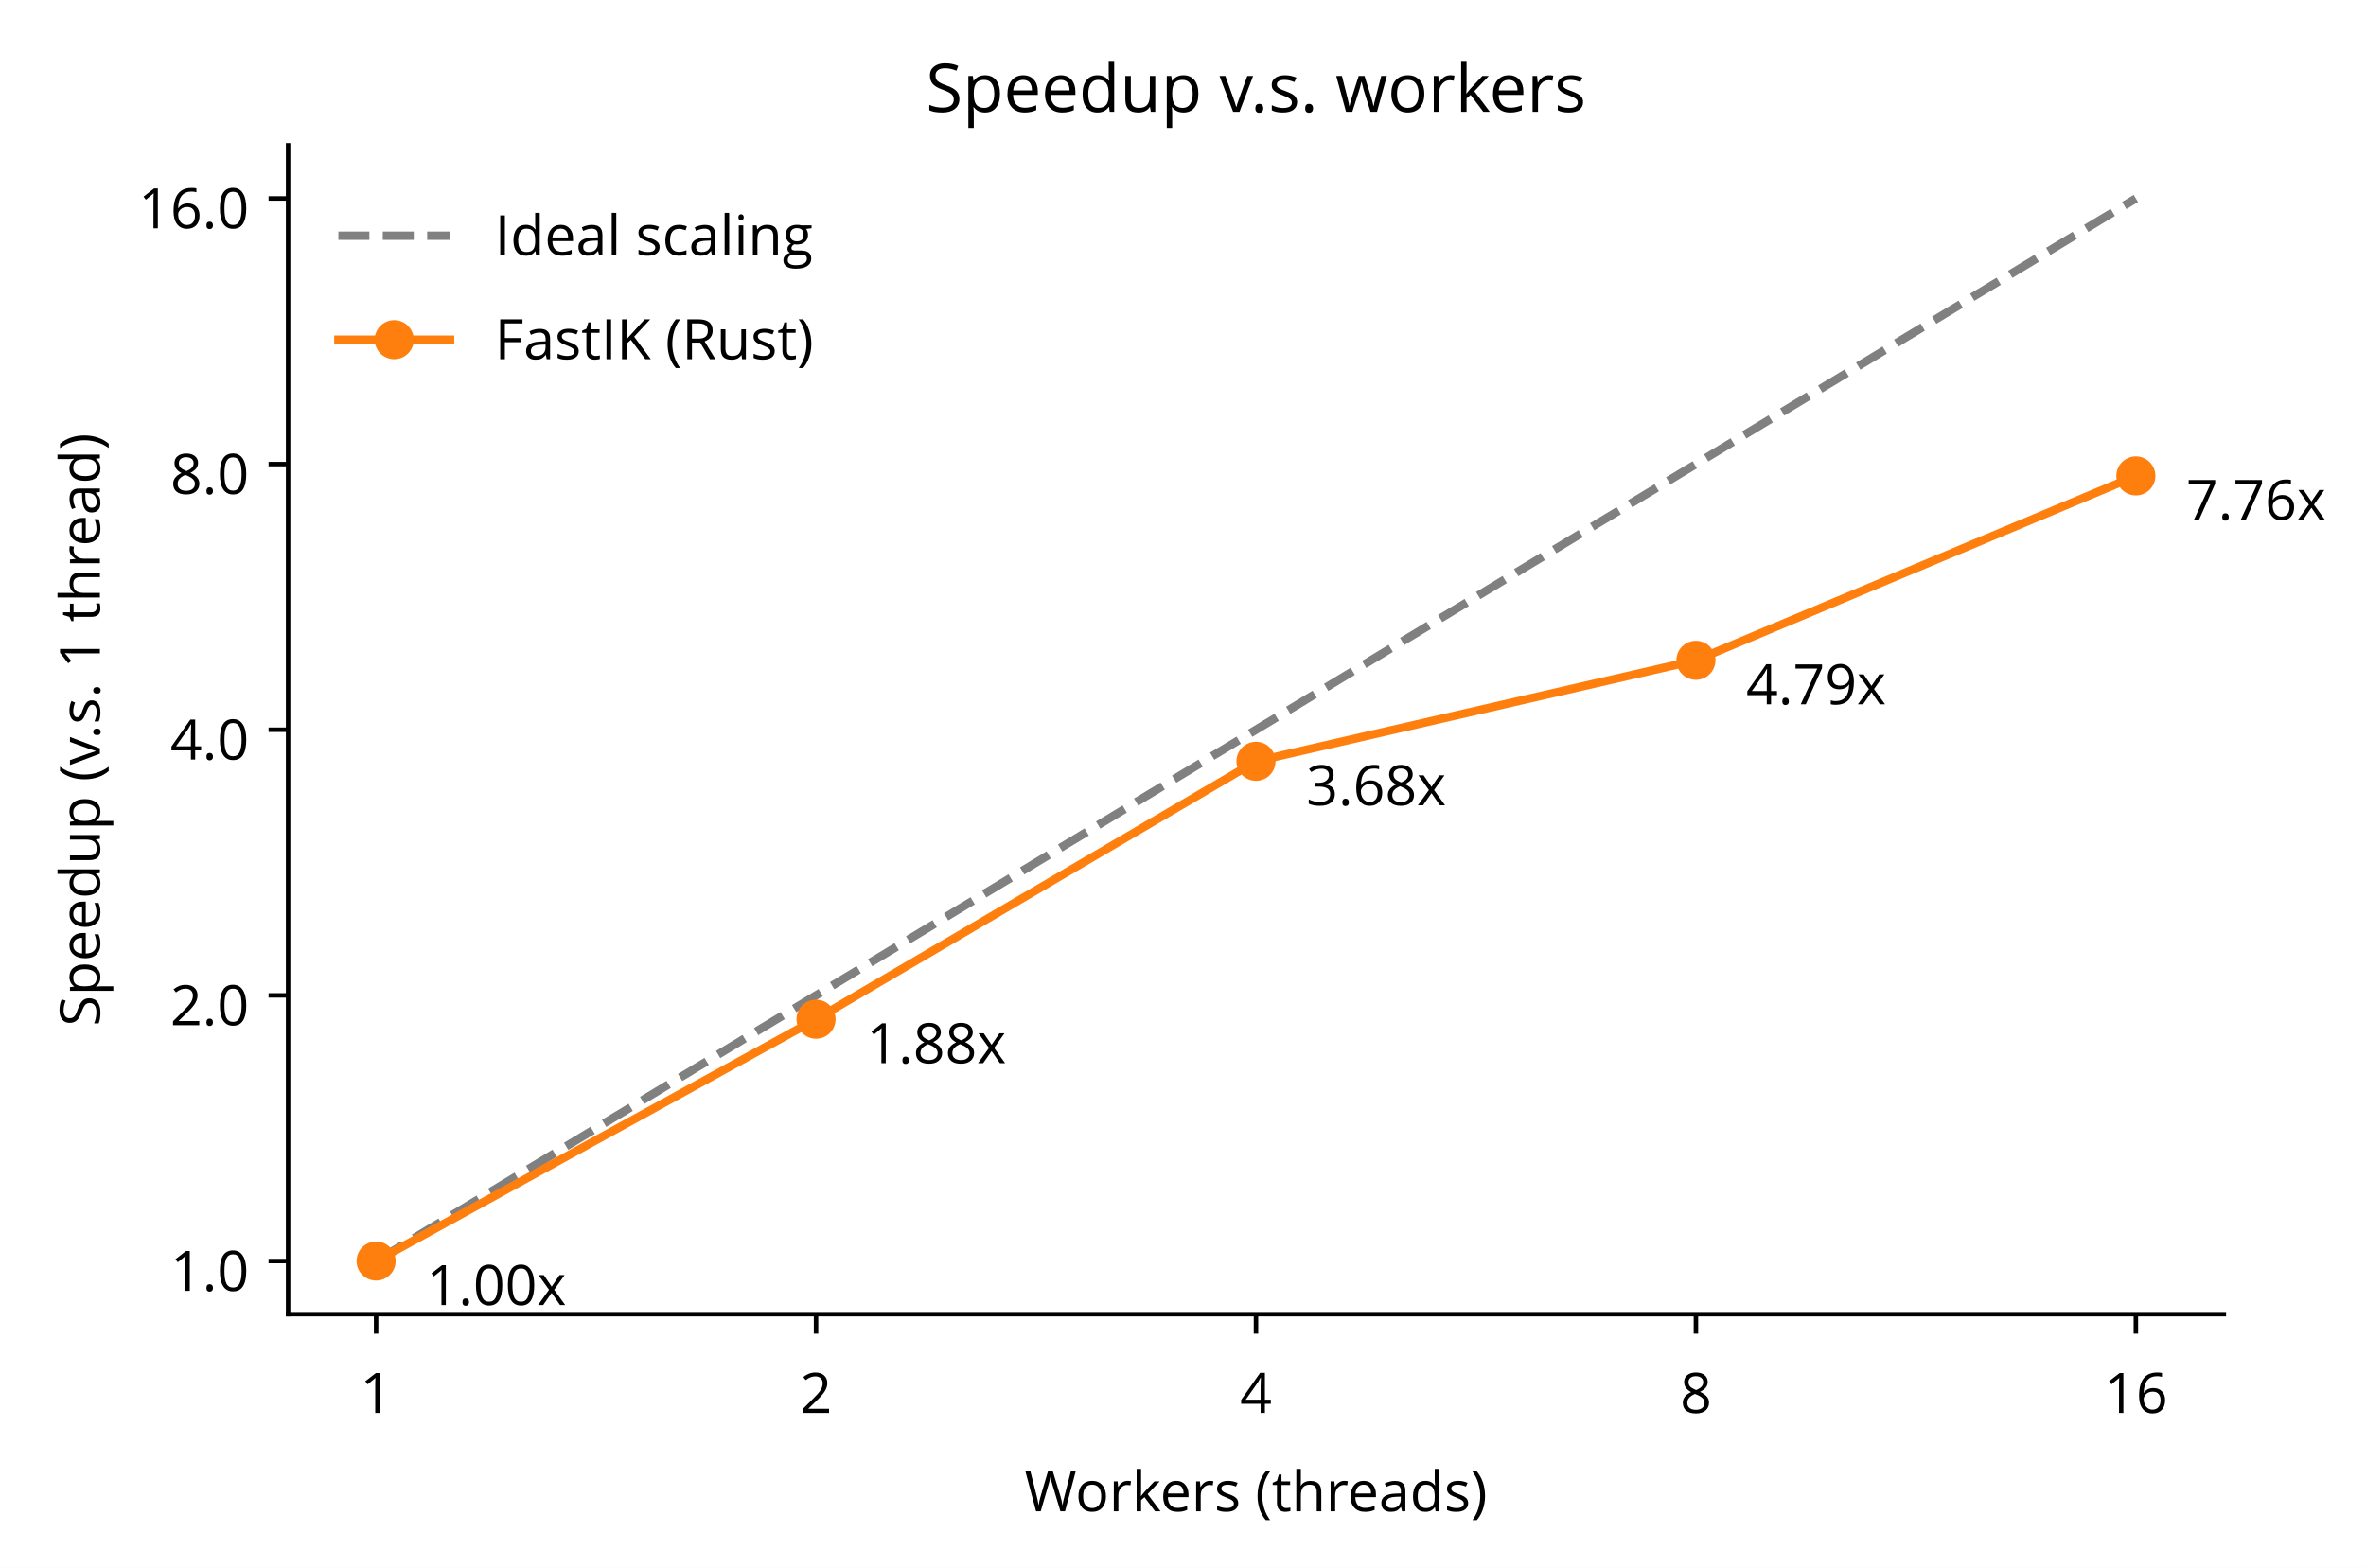
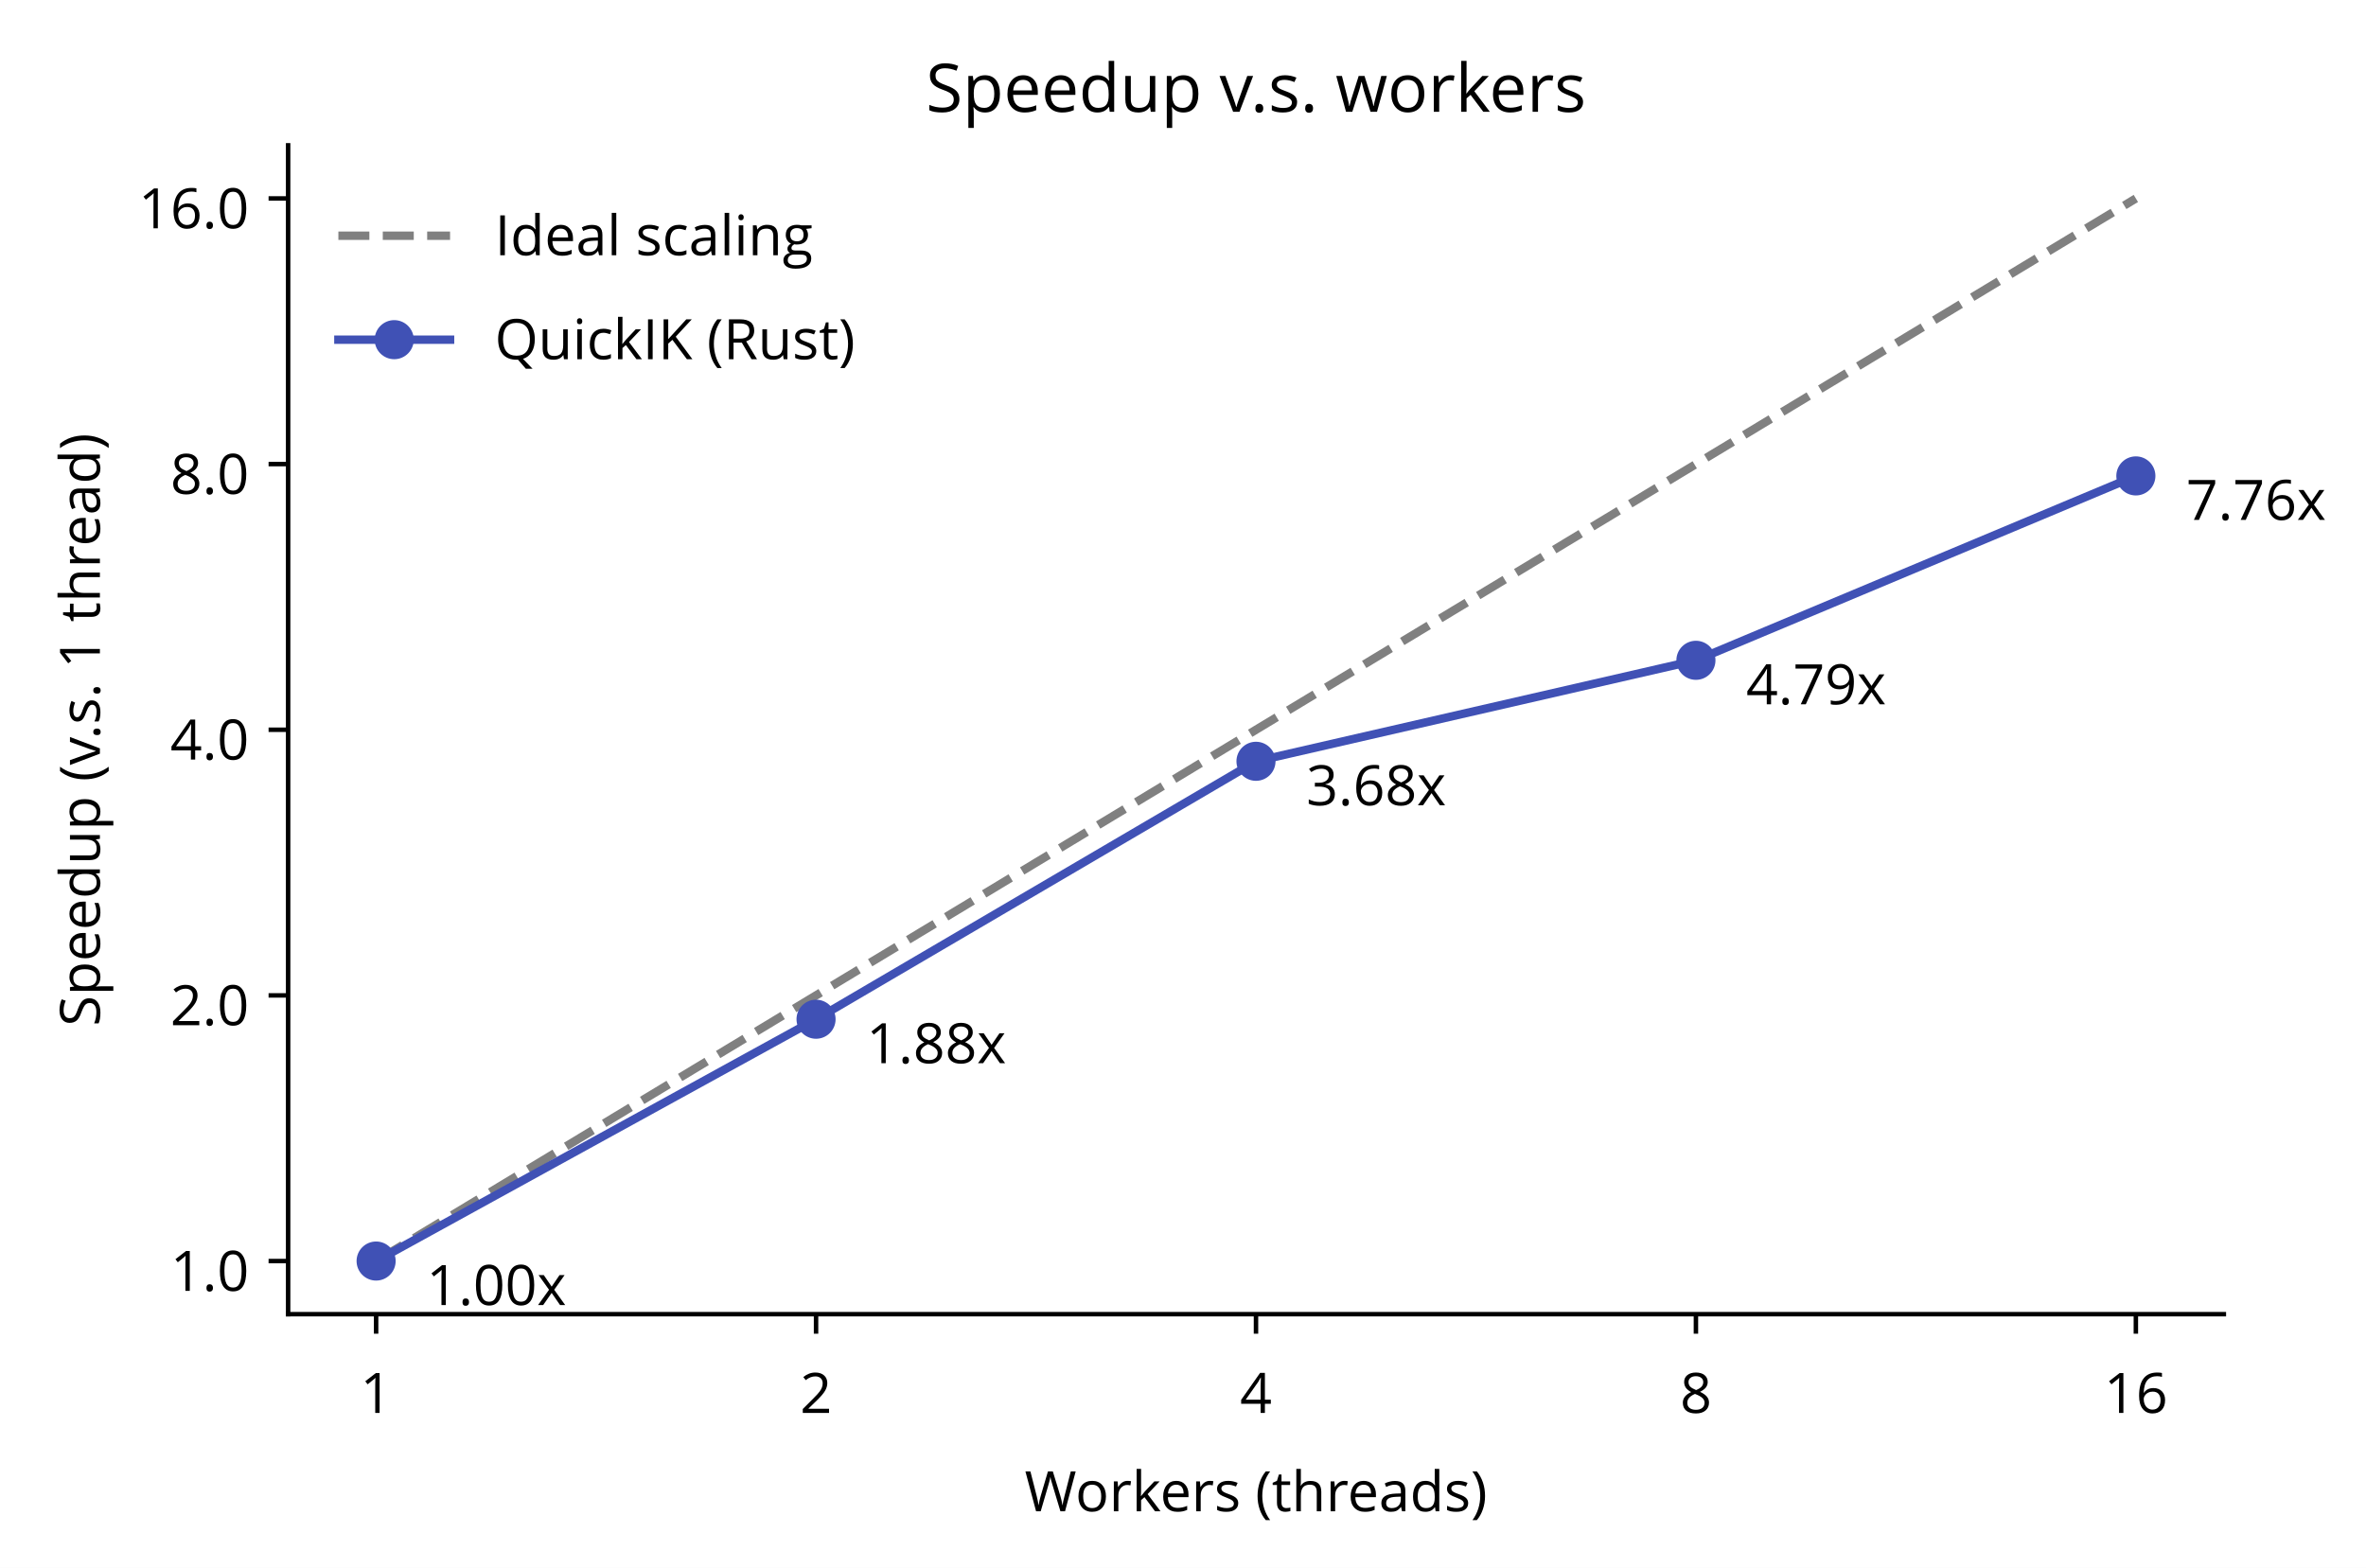
<svg xmlns="http://www.w3.org/2000/svg" xmlns:xlink="http://www.w3.org/1999/xlink" width="423.692pt" height="280.8pt" viewBox="0 0 423.692 280.8" version="1.1">
  <defs>
    <style type="text/css">*{stroke-linejoin: round; stroke-linecap: butt}</style>
  </defs>
  <g id="figure_1">
    <g id="patch_1">
      <path d="M -0 280.8  L 423.692 280.8  L 423.692 0  L -0 0  z " style="fill: #ffffff" />
    </g>
    <g id="axes_1">
      <g id="patch_2">
        <path d="M 51.596 235.364  L 398.236 235.364  L 398.236 26.026  L 51.596 26.026  z " style="fill: #ffffff" />
      </g>
      <g id="matplotlib.axis_1">
        <g id="xtick_1">
          <g id="line2d_1">
            <defs>
-               <path id="m2e63bc0503" d="M 0 0  L 0 3.5  " style="stroke: #000000; stroke-width: 0.8" />
+               <path id="mb1e1d4a269" d="M 0 0  L 0 3.5  " style="stroke: #000000; stroke-width: 0.8" />
            </defs>
            <g>
-               <use xlink:href="#m2e63bc0503" x="67.353" y="235.364" style="stroke: #000000; stroke-width: 0.8" />
+               <use xlink:href="#mb1e1d4a269" x="67.353" y="235.364" style="stroke: #000000; stroke-width: 0.8" />
            </g>
          </g>
          <g id="text_1">
            <text style="font-size: 10px; font-family: 'Open Sans', '-apple-system', 'BlinkMacSystemFont', 'Helvetica', 'Arial', 'DejaVu Sans', 'Bitstream Vera Sans', 'Computer Modern Sans Serif', 'Lucida Grande', 'Verdana', 'Geneva', 'Lucid', 'Avant Garde', sans-serif; text-anchor: middle" x="67.353" y="253.052" transform="rotate(-0 67.35265 253.0521)">1</text>
          </g>
        </g>
        <g id="xtick_2">
          <g id="line2d_2">
            <g>
-               <use xlink:href="#m2e63bc0503" x="146.134" y="235.364" style="stroke: #000000; stroke-width: 0.8" />
+               <use xlink:href="#mb1e1d4a269" x="146.134" y="235.364" style="stroke: #000000; stroke-width: 0.8" />
            </g>
          </g>
          <g id="text_2">
            <text style="font-size: 10px; font-family: 'Open Sans', '-apple-system', 'BlinkMacSystemFont', 'Helvetica', 'Arial', 'DejaVu Sans', 'Bitstream Vera Sans', 'Computer Modern Sans Serif', 'Lucida Grande', 'Verdana', 'Geneva', 'Lucid', 'Avant Garde', sans-serif; text-anchor: middle" x="146.134" y="253.052" transform="rotate(-0 146.1345 253.0521)">2</text>
          </g>
        </g>
        <g id="xtick_3">
          <g id="line2d_3">
            <g>
-               <use xlink:href="#m2e63bc0503" x="224.916" y="235.364" style="stroke: #000000; stroke-width: 0.8" />
+               <use xlink:href="#mb1e1d4a269" x="224.916" y="235.364" style="stroke: #000000; stroke-width: 0.8" />
            </g>
          </g>
          <g id="text_3">
            <text style="font-size: 10px; font-family: 'Open Sans', '-apple-system', 'BlinkMacSystemFont', 'Helvetica', 'Arial', 'DejaVu Sans', 'Bitstream Vera Sans', 'Computer Modern Sans Serif', 'Lucida Grande', 'Verdana', 'Geneva', 'Lucid', 'Avant Garde', sans-serif; text-anchor: middle" x="224.916" y="253.052" transform="rotate(-0 224.9163 253.0521)">4</text>
          </g>
        </g>
        <g id="xtick_4">
          <g id="line2d_4">
            <g>
-               <use xlink:href="#m2e63bc0503" x="303.698" y="235.364" style="stroke: #000000; stroke-width: 0.8" />
+               <use xlink:href="#mb1e1d4a269" x="303.698" y="235.364" style="stroke: #000000; stroke-width: 0.8" />
            </g>
          </g>
          <g id="text_4">
            <text style="font-size: 10px; font-family: 'Open Sans', '-apple-system', 'BlinkMacSystemFont', 'Helvetica', 'Arial', 'DejaVu Sans', 'Bitstream Vera Sans', 'Computer Modern Sans Serif', 'Lucida Grande', 'Verdana', 'Geneva', 'Lucid', 'Avant Garde', sans-serif; text-anchor: middle" x="303.698" y="253.052" transform="rotate(-0 303.6981 253.0521)">8</text>
          </g>
        </g>
        <g id="xtick_5">
          <g id="line2d_5">
            <g>
-               <use xlink:href="#m2e63bc0503" x="382.48" y="235.364" style="stroke: #000000; stroke-width: 0.8" />
+               <use xlink:href="#mb1e1d4a269" x="382.48" y="235.364" style="stroke: #000000; stroke-width: 0.8" />
            </g>
          </g>
          <g id="text_5">
            <text style="font-size: 10px; font-family: 'Open Sans', '-apple-system', 'BlinkMacSystemFont', 'Helvetica', 'Arial', 'DejaVu Sans', 'Bitstream Vera Sans', 'Computer Modern Sans Serif', 'Lucida Grande', 'Verdana', 'Geneva', 'Lucid', 'Avant Garde', sans-serif; text-anchor: middle" x="382.48" y="253.052" transform="rotate(-0 382.4799 253.0521)">16</text>
          </g>
        </g>
        <g id="text_6">
          <text style="font-size: 10px; font-family: 'Open Sans', '-apple-system', 'BlinkMacSystemFont', 'Helvetica', 'Arial', 'DejaVu Sans', 'Bitstream Vera Sans', 'Computer Modern Sans Serif', 'Lucida Grande', 'Verdana', 'Geneva', 'Lucid', 'Avant Garde', sans-serif; text-anchor: middle" x="224.916" y="270.67" transform="rotate(-0 224.9163 270.6703)">Workers (threads)</text>
        </g>
      </g>
      <g id="matplotlib.axis_2">
        <g id="ytick_1">
          <g id="line2d_6">
            <defs>
-               <path id="m25751f1453" d="M 0 0  L -3.5 0  " style="stroke: #000000; stroke-width: 0.8" />
+               <path id="mdce9b81cbf" d="M 0 0  L -3.5 0  " style="stroke: #000000; stroke-width: 0.8" />
            </defs>
            <g>
-               <use xlink:href="#m25751f1453" x="51.596" y="225.848" style="stroke: #000000; stroke-width: 0.8" />
+               <use xlink:href="#mdce9b81cbf" x="51.596" y="225.848" style="stroke: #000000; stroke-width: 0.8" />
            </g>
          </g>
          <g id="text_7">
            <text style="font-size: 10px; font-family: 'Open Sans', '-apple-system', 'BlinkMacSystemFont', 'Helvetica', 'Arial', 'DejaVu Sans', 'Bitstream Vera Sans', 'Computer Modern Sans Serif', 'Lucida Grande', 'Verdana', 'Geneva', 'Lucid', 'Avant Garde', sans-serif; text-anchor: end" x="44.596" y="231.193" transform="rotate(-0 44.59629 231.1926)">1.0</text>
          </g>
        </g>
        <g id="ytick_2">
          <g id="line2d_7">
            <g>
-               <use xlink:href="#m25751f1453" x="51.596" y="178.272" style="stroke: #000000; stroke-width: 0.8" />
+               <use xlink:href="#mdce9b81cbf" x="51.596" y="178.272" style="stroke: #000000; stroke-width: 0.8" />
            </g>
          </g>
          <g id="text_8">
            <text style="font-size: 10px; font-family: 'Open Sans', '-apple-system', 'BlinkMacSystemFont', 'Helvetica', 'Arial', 'DejaVu Sans', 'Bitstream Vera Sans', 'Computer Modern Sans Serif', 'Lucida Grande', 'Verdana', 'Geneva', 'Lucid', 'Avant Garde', sans-serif; text-anchor: end" x="44.596" y="183.616" transform="rotate(-0 44.59629 183.6159)">2.0</text>
          </g>
        </g>
        <g id="ytick_3">
          <g id="line2d_8">
            <g>
-               <use xlink:href="#m25751f1453" x="51.596" y="130.695" style="stroke: #000000; stroke-width: 0.8" />
+               <use xlink:href="#mdce9b81cbf" x="51.596" y="130.695" style="stroke: #000000; stroke-width: 0.8" />
            </g>
          </g>
          <g id="text_9">
            <text style="font-size: 10px; font-family: 'Open Sans', '-apple-system', 'BlinkMacSystemFont', 'Helvetica', 'Arial', 'DejaVu Sans', 'Bitstream Vera Sans', 'Computer Modern Sans Serif', 'Lucida Grande', 'Verdana', 'Geneva', 'Lucid', 'Avant Garde', sans-serif; text-anchor: end" x="44.596" y="136.039" transform="rotate(-0 44.59629 136.0392)">4.0</text>
          </g>
        </g>
        <g id="ytick_4">
          <g id="line2d_9">
            <g>
-               <use xlink:href="#m25751f1453" x="51.596" y="83.118" style="stroke: #000000; stroke-width: 0.8" />
+               <use xlink:href="#mdce9b81cbf" x="51.596" y="83.118" style="stroke: #000000; stroke-width: 0.8" />
            </g>
          </g>
          <g id="text_10">
            <text style="font-size: 10px; font-family: 'Open Sans', '-apple-system', 'BlinkMacSystemFont', 'Helvetica', 'Arial', 'DejaVu Sans', 'Bitstream Vera Sans', 'Computer Modern Sans Serif', 'Lucida Grande', 'Verdana', 'Geneva', 'Lucid', 'Avant Garde', sans-serif; text-anchor: end" x="44.596" y="88.462" transform="rotate(-0 44.59629 88.46246)">8.0</text>
          </g>
        </g>
        <g id="ytick_5">
          <g id="line2d_10">
            <g>
-               <use xlink:href="#m25751f1453" x="51.596" y="35.542" style="stroke: #000000; stroke-width: 0.8" />
+               <use xlink:href="#mdce9b81cbf" x="51.596" y="35.542" style="stroke: #000000; stroke-width: 0.8" />
            </g>
          </g>
          <g id="text_11">
            <text style="font-size: 10px; font-family: 'Open Sans', '-apple-system', 'BlinkMacSystemFont', 'Helvetica', 'Arial', 'DejaVu Sans', 'Bitstream Vera Sans', 'Computer Modern Sans Serif', 'Lucida Grande', 'Verdana', 'Geneva', 'Lucid', 'Avant Garde', sans-serif; text-anchor: end" x="44.596" y="40.886" transform="rotate(-0 44.59629 40.88575)">16.0</text>
          </g>
        </g>
        <g id="text_12">
          <text style="font-size: 10px; font-family: 'Open Sans', '-apple-system', 'BlinkMacSystemFont', 'Helvetica', 'Arial', 'DejaVu Sans', 'Bitstream Vera Sans', 'Computer Modern Sans Serif', 'Lucida Grande', 'Verdana', 'Geneva', 'Lucid', 'Avant Garde', sans-serif; text-anchor: middle" x="17.888" y="130.695" transform="rotate(-90 17.88848 130.6949)">Speedup (v.s. 1 thread)</text>
        </g>
      </g>
      <g id="line2d_11">
-         <path d="M 67.353 225.848  L 146.134 178.272  L 224.916 130.695  L 303.698 83.118  L 382.48 35.542  " clip-path="url(#pdc069ce66e)" style="fill: none; stroke-dasharray: 5.55,2.4; stroke-dashoffset: 0; stroke: #808080; stroke-width: 1.5" />
+         <path d="M 67.353 225.848  L 146.134 178.272  L 224.916 130.695  L 303.698 83.118  L 382.48 35.542  " clip-path="url(#p1511d82953)" style="fill: none; stroke-dasharray: 5.55,2.4; stroke-dashoffset: 0; stroke: #808080; stroke-width: 1.5" />
      </g>
      <g id="line2d_12">
-         <path d="M 67.353 225.848  L 146.134 182.539  L 224.916 136.345  L 303.698 118.259  L 382.48 85.234  " clip-path="url(#pdc069ce66e)" style="fill: none; stroke: #ff7f0e; stroke-width: 1.5; stroke-linecap: square" />
+         <path d="M 67.353 225.848  L 146.134 182.539  L 224.916 136.345  L 303.698 118.259  L 382.48 85.234  " clip-path="url(#p1511d82953)" style="fill: none; stroke: #4051b5; stroke-width: 1.5; stroke-linecap: square" />
        <defs>
-           <path id="m8eef6d430a" d="M 0 3  C 0.796 3 1.559 2.684 2.121 2.121  C 2.684 1.559 3 0.796 3 0  C 3 -0.796 2.684 -1.559 2.121 -2.121  C 1.559 -2.684 0.796 -3 0 -3  C -0.796 -3 -1.559 -2.684 -2.121 -2.121  C -2.684 -1.559 -3 -0.796 -3 0  C -3 0.796 -2.684 1.559 -2.121 2.121  C -1.559 2.684 -0.796 3 0 3  z " style="stroke: #ff7f0e" />
+           <path id="m492ba6f23d" d="M 0 3  C 0.796 3 1.559 2.684 2.121 2.121  C 2.684 1.559 3 0.796 3 0  C 3 -0.796 2.684 -1.559 2.121 -2.121  C 1.559 -2.684 0.796 -3 0 -3  C -0.796 -3 -1.559 -2.684 -2.121 -2.121  C -2.684 -1.559 -3 -0.796 -3 0  C -3 0.796 -2.684 1.559 -2.121 2.121  C -1.559 2.684 -0.796 3 0 3  z " style="stroke: #4051b5" />
        </defs>
-         <g clip-path="url(#pdc069ce66e)">
-           <use xlink:href="#m8eef6d430a" x="67.353" y="225.848" style="fill: #ff7f0e; stroke: #ff7f0e" />
-           <use xlink:href="#m8eef6d430a" x="146.134" y="182.539" style="fill: #ff7f0e; stroke: #ff7f0e" />
-           <use xlink:href="#m8eef6d430a" x="224.916" y="136.345" style="fill: #ff7f0e; stroke: #ff7f0e" />
-           <use xlink:href="#m8eef6d430a" x="303.698" y="118.259" style="fill: #ff7f0e; stroke: #ff7f0e" />
-           <use xlink:href="#m8eef6d430a" x="382.48" y="85.234" style="fill: #ff7f0e; stroke: #ff7f0e" />
+         <g clip-path="url(#p1511d82953)">
+           <use xlink:href="#m492ba6f23d" x="67.353" y="225.848" style="fill: #4051b5; stroke: #4051b5" />
+           <use xlink:href="#m492ba6f23d" x="146.134" y="182.539" style="fill: #4051b5; stroke: #4051b5" />
+           <use xlink:href="#m492ba6f23d" x="224.916" y="136.345" style="fill: #4051b5; stroke: #4051b5" />
+           <use xlink:href="#m492ba6f23d" x="303.698" y="118.259" style="fill: #4051b5; stroke: #4051b5" />
+           <use xlink:href="#m492ba6f23d" x="382.48" y="85.234" style="fill: #4051b5; stroke: #4051b5" />
        </g>
      </g>
      <g id="patch_3">
        <path d="M 51.596 235.364  L 51.596 26.026  " style="fill: none; stroke: #000000; stroke-width: 0.8; stroke-linejoin: miter; stroke-linecap: square" />
      </g>
      <g id="patch_4">
        <path d="M 51.596 235.364  L 398.236 235.364  " style="fill: none; stroke: #000000; stroke-width: 0.8; stroke-linejoin: miter; stroke-linecap: square" />
      </g>
      <g id="text_13">
        <text style="font-size: 10px; font-family: 'Open Sans', '-apple-system', 'BlinkMacSystemFont', 'Helvetica', 'Arial', 'DejaVu Sans', 'Bitstream Vera Sans', 'Computer Modern Sans Serif', 'Lucida Grande', 'Verdana', 'Geneva', 'Lucid', 'Avant Garde', sans-serif; text-anchor: start" x="76.353" y="233.728" transform="rotate(-0 76.35265 233.7277)">1.00x</text>
      </g>
      <g id="text_14">
        <text style="font-size: 10px; font-family: 'Open Sans', '-apple-system', 'BlinkMacSystemFont', 'Helvetica', 'Arial', 'DejaVu Sans', 'Bitstream Vera Sans', 'Computer Modern Sans Serif', 'Lucida Grande', 'Verdana', 'Geneva', 'Lucid', 'Avant Garde', sans-serif; text-anchor: start" x="155.134" y="190.419" transform="rotate(-0 155.1345 190.4188)">1.88x</text>
      </g>
      <g id="text_15">
        <text style="font-size: 10px; font-family: 'Open Sans', '-apple-system', 'BlinkMacSystemFont', 'Helvetica', 'Arial', 'DejaVu Sans', 'Bitstream Vera Sans', 'Computer Modern Sans Serif', 'Lucida Grande', 'Verdana', 'Geneva', 'Lucid', 'Avant Garde', sans-serif; text-anchor: start" x="233.916" y="144.225" transform="rotate(-0 233.9163 144.2246)">3.68x</text>
      </g>
      <g id="text_16">
        <text style="font-size: 10px; font-family: 'Open Sans', '-apple-system', 'BlinkMacSystemFont', 'Helvetica', 'Arial', 'DejaVu Sans', 'Bitstream Vera Sans', 'Computer Modern Sans Serif', 'Lucida Grande', 'Verdana', 'Geneva', 'Lucid', 'Avant Garde', sans-serif; text-anchor: start" x="312.698" y="126.138" transform="rotate(-0 312.6981 126.1382)">4.79x</text>
      </g>
      <g id="text_17">
        <text style="font-size: 10px; font-family: 'Open Sans', '-apple-system', 'BlinkMacSystemFont', 'Helvetica', 'Arial', 'DejaVu Sans', 'Bitstream Vera Sans', 'Computer Modern Sans Serif', 'Lucida Grande', 'Verdana', 'Geneva', 'Lucid', 'Avant Garde', sans-serif; text-anchor: start" x="391.48" y="93.114" transform="rotate(-0 391.4799 93.11355)">7.76x</text>
      </g>
      <g id="text_18">
        <text style="font-size: 12px; font-family: 'Open Sans', '-apple-system', 'BlinkMacSystemFont', 'Helvetica', 'Arial', 'DejaVu Sans', 'Bitstream Vera Sans', 'Computer Modern Sans Serif', 'Lucida Grande', 'Verdana', 'Geneva', 'Lucid', 'Avant Garde', sans-serif; text-anchor: middle" x="224.916" y="20.026" transform="rotate(-0 224.9163 20.02617)">Speedup v.s. workers</text>
      </g>
      <g id="legend_1">
        <g id="line2d_13">
          <path d="M 60.596 42.215  L 70.596 42.215  L 80.596 42.215  " style="fill: none; stroke-dasharray: 5.55,2.4; stroke-dashoffset: 0; stroke: #808080; stroke-width: 1.5" />
        </g>
        <g id="text_19">
          <text style="font-size: 10px; font-family: 'Open Sans', '-apple-system', 'BlinkMacSystemFont', 'Helvetica', 'Arial', 'DejaVu Sans', 'Bitstream Vera Sans', 'Computer Modern Sans Serif', 'Lucida Grande', 'Verdana', 'Geneva', 'Lucid', 'Avant Garde', sans-serif; text-anchor: start" x="88.596" y="45.715" transform="rotate(-0 88.59629 45.71465)">Ideal scaling</text>
        </g>
        <g id="line2d_14">
-           <path d="M 60.596 60.833  L 70.596 60.833  L 80.596 60.833  " style="fill: none; stroke: #ff7f0e; stroke-width: 1.5; stroke-linecap: square" />
+           <path d="M 60.596 60.833  L 70.596 60.833  L 80.596 60.833  " style="fill: none; stroke: #4051b5; stroke-width: 1.5; stroke-linecap: square" />
          <g>
-             <use xlink:href="#m8eef6d430a" x="70.596" y="60.833" style="fill: #ff7f0e; stroke: #ff7f0e" />
+             <use xlink:href="#m492ba6f23d" x="70.596" y="60.833" style="fill: #4051b5; stroke: #4051b5" />
          </g>
        </g>
        <g id="text_20">
-           <text style="font-size: 10px; font-family: 'Open Sans', '-apple-system', 'BlinkMacSystemFont', 'Helvetica', 'Arial', 'DejaVu Sans', 'Bitstream Vera Sans', 'Computer Modern Sans Serif', 'Lucida Grande', 'Verdana', 'Geneva', 'Lucid', 'Avant Garde', sans-serif; text-anchor: start" x="88.596" y="64.333" transform="rotate(-0 88.59629 64.33281)">FastIK (Rust)</text>
+           <text style="font-size: 10px; font-family: 'Open Sans', '-apple-system', 'BlinkMacSystemFont', 'Helvetica', 'Arial', 'DejaVu Sans', 'Bitstream Vera Sans', 'Computer Modern Sans Serif', 'Lucida Grande', 'Verdana', 'Geneva', 'Lucid', 'Avant Garde', sans-serif; text-anchor: start" x="88.596" y="64.333" transform="rotate(-0 88.59629 64.33281)">QuickIK (Rust)</text>
        </g>
      </g>
    </g>
  </g>
  <defs>
-     <clipPath id="pdc069ce66e">
+     <clipPath id="p1511d82953">
      <rect x="51.596" y="26.026" width="346.64" height="209.338" />
    </clipPath>
  </defs>
</svg>
